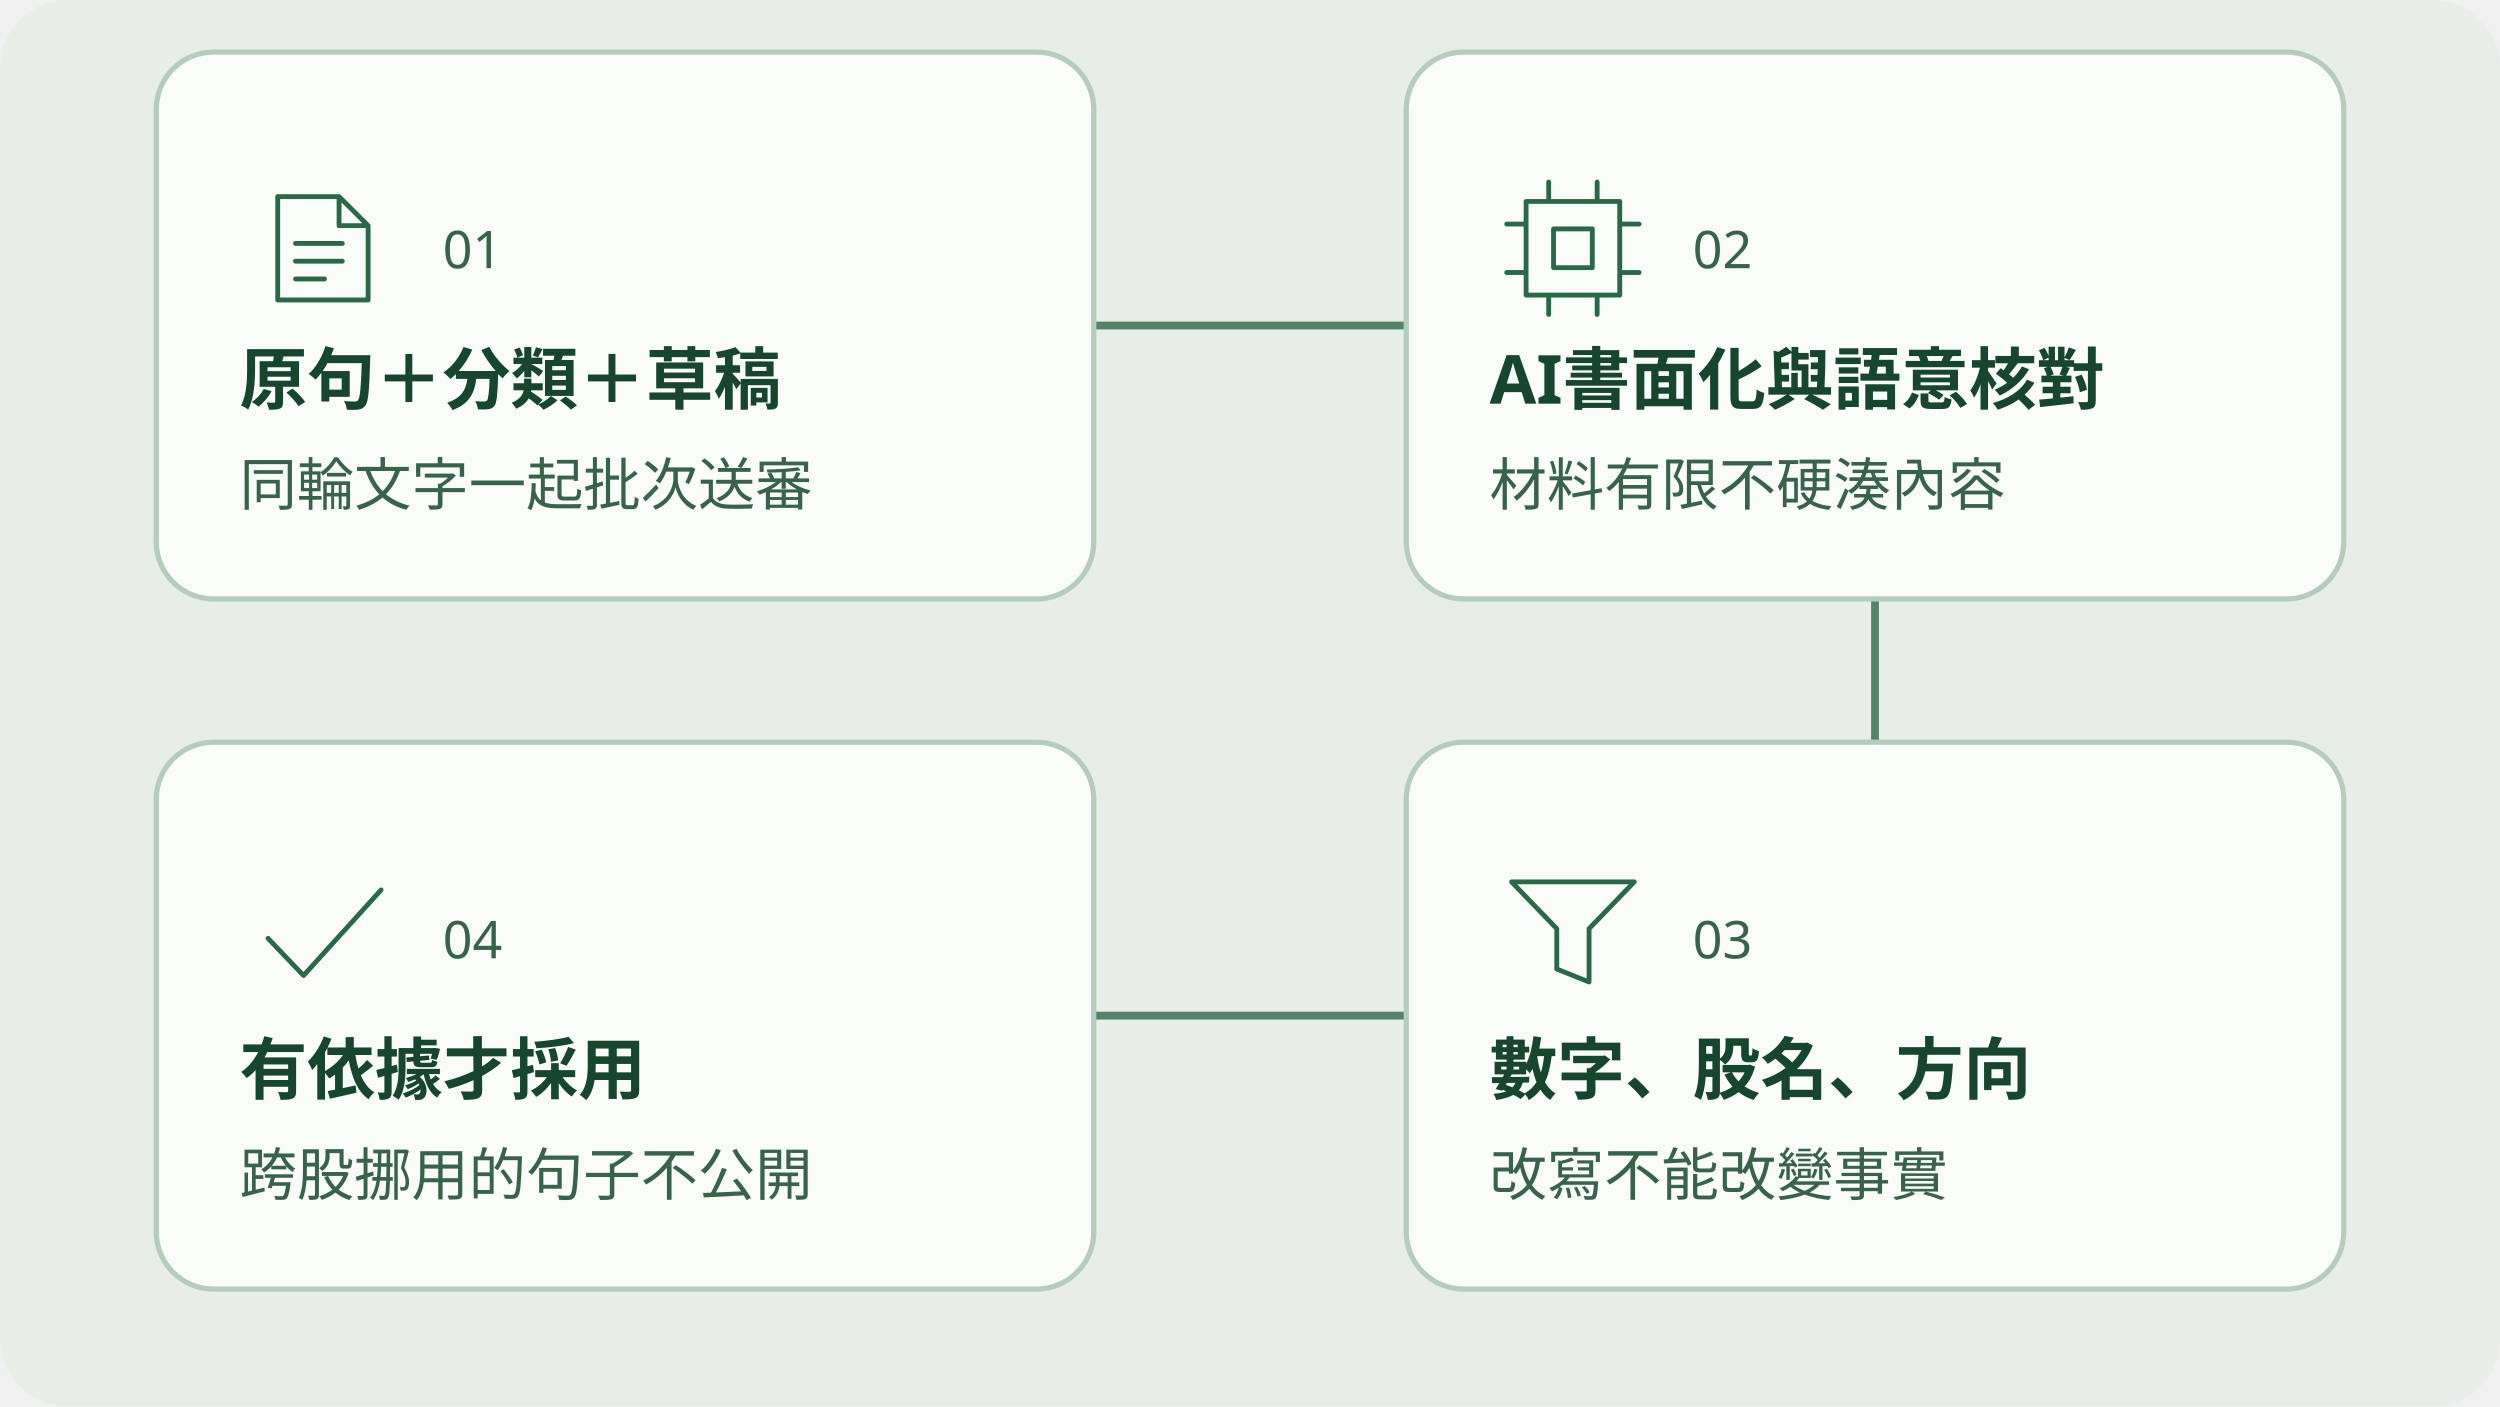
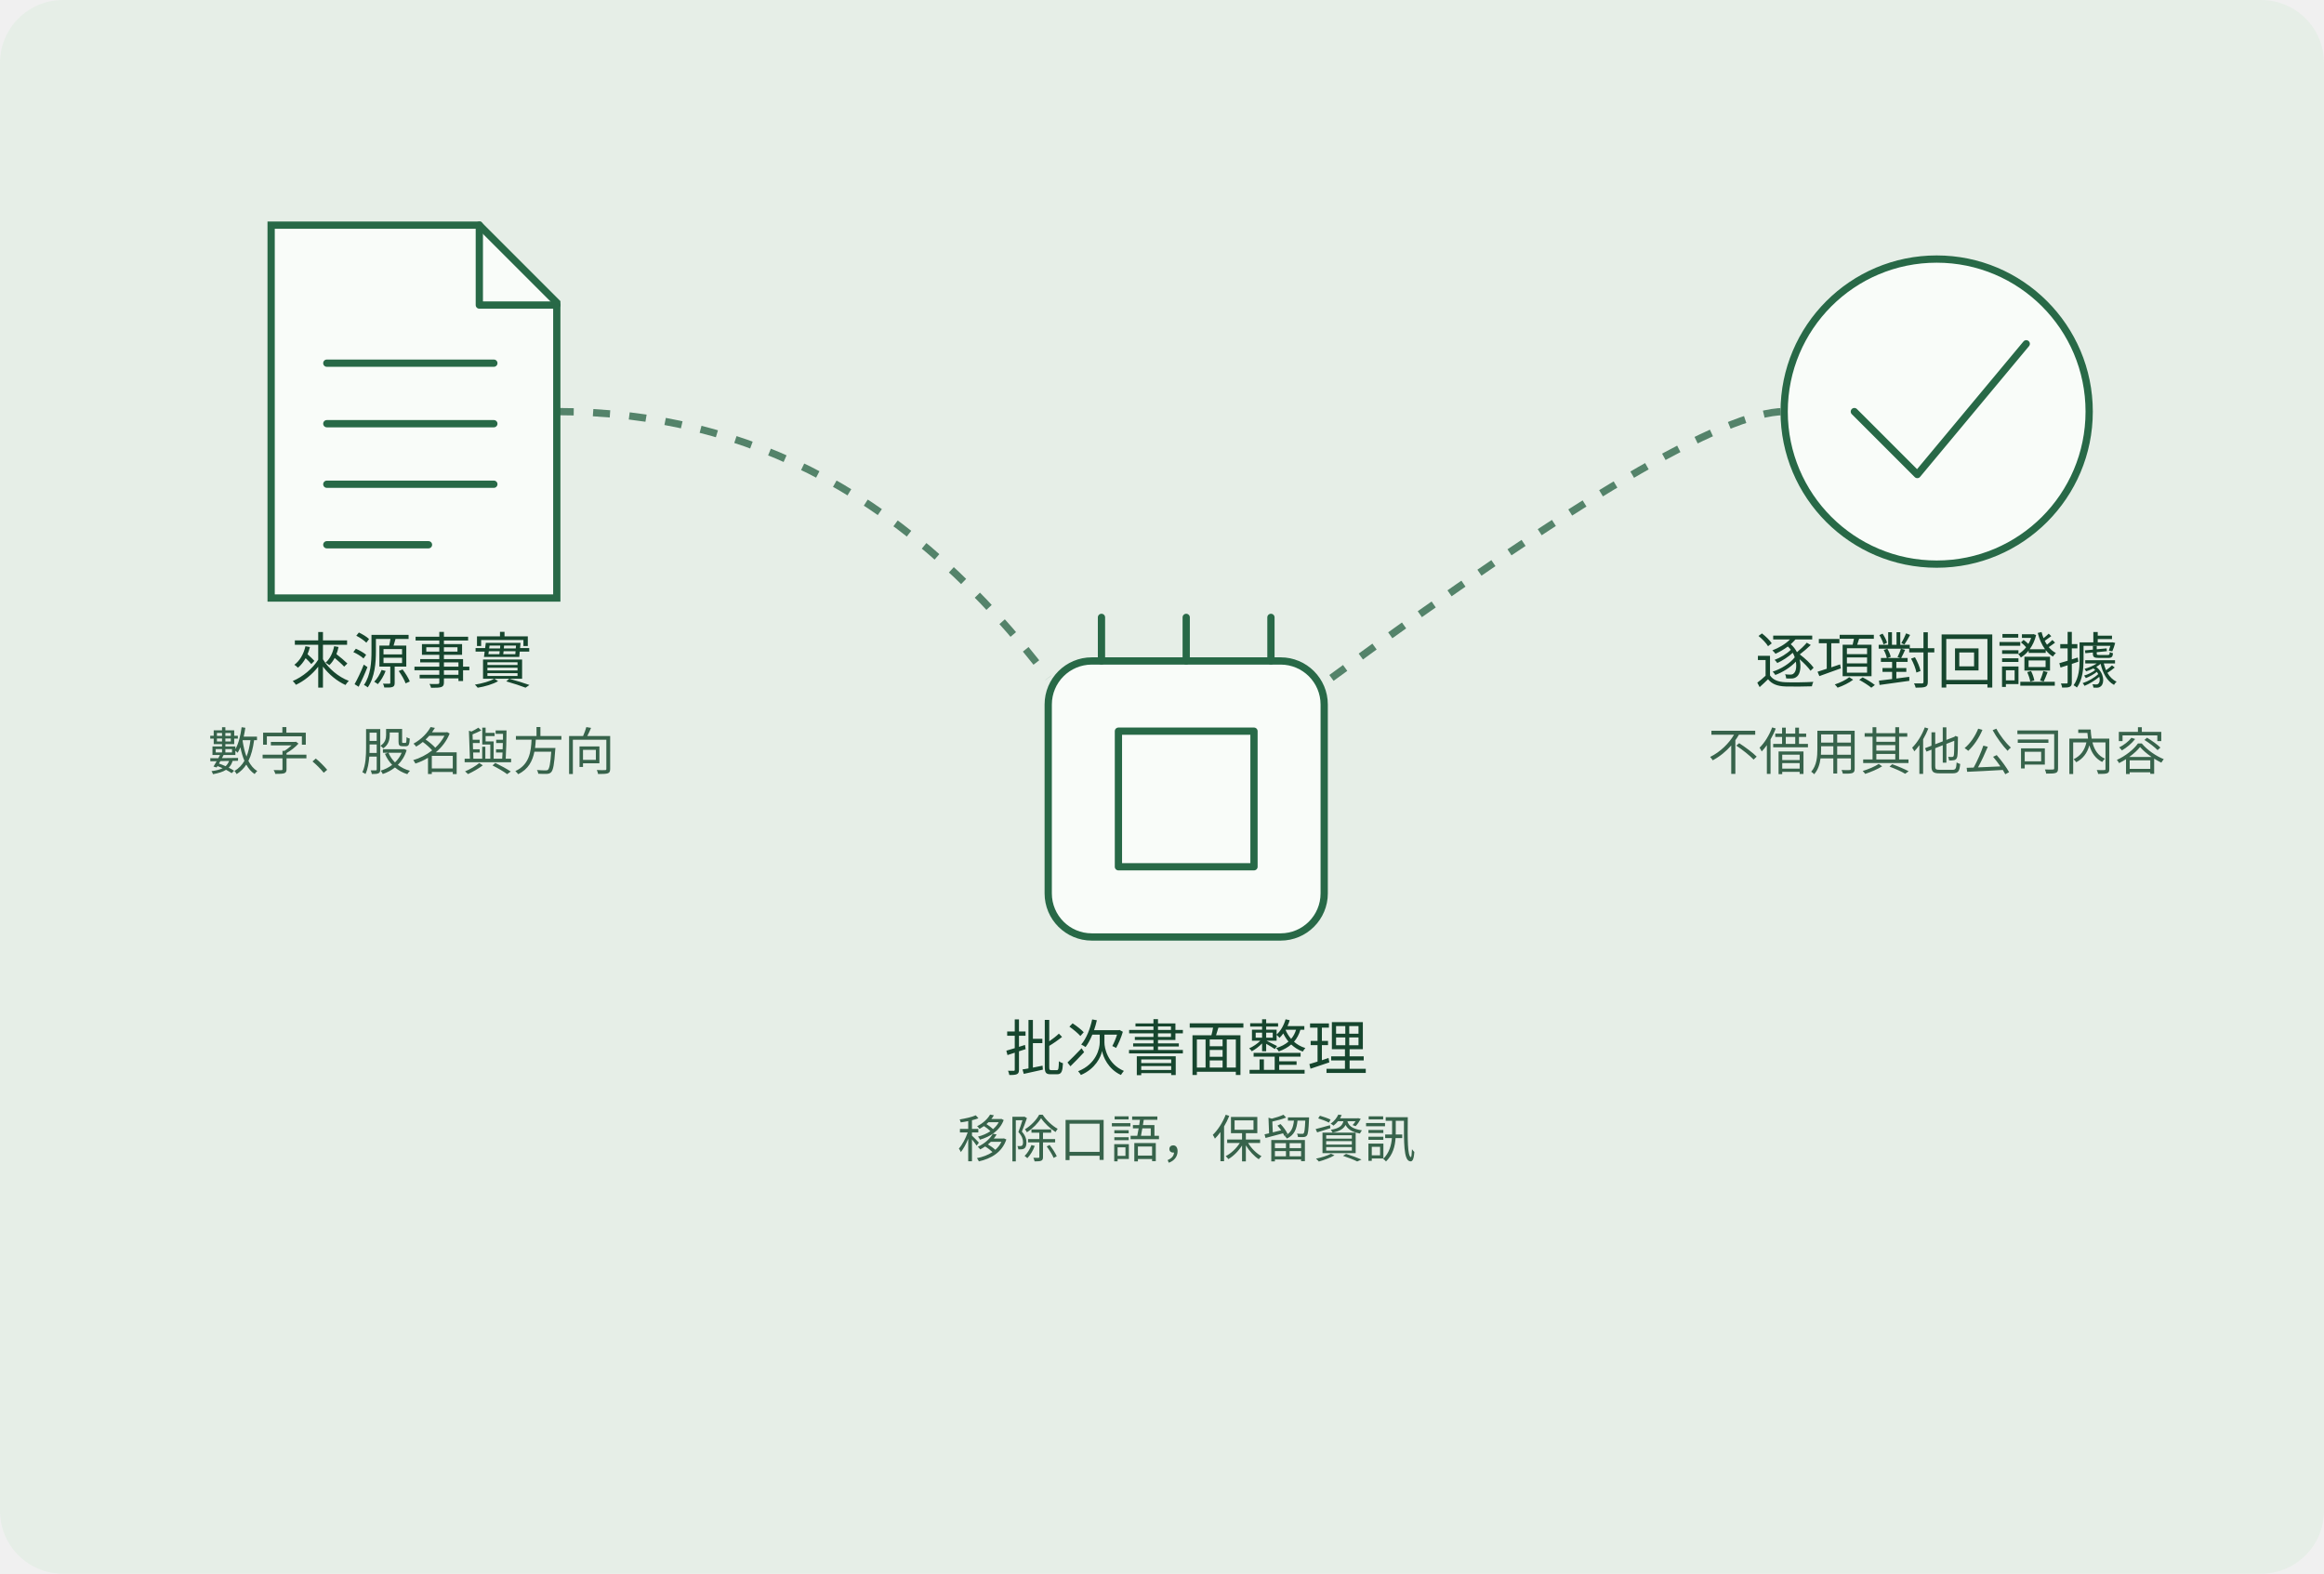
- <svg xmlns="http://www.w3.org/2000/svg" class="book-art" role="img" aria-label="把證據整理成可讀說明" viewBox="0 0 960 540">
-   <rect width="960" height="540" rx="26" fill="#e6eee7" />
-   <path d="M420 125H540" data-book-path="0" fill="none" stroke="#54836a" stroke-width="3" />
-   <path d="M720 230V285" data-book-path="1" fill="none" stroke="#54836a" stroke-width="3" />
-   <path d="M540 390H420" data-book-path="2" fill="none" stroke="#54836a" stroke-width="3" />
-   <g data-book-node="0" transform="translate(240,125)">
-     <rect class="bk-node-bg" x="-180" y="-105" width="360" height="210" rx="22" fill="#f9fcf9" stroke="#b4cdbc" stroke-width="2" />
-     <g transform="translate(-116,-34) scale(.62)" fill="none" stroke="#286947" stroke-width="3" stroke-linecap="round" stroke-linejoin="round">
-       <path d="M-28-25h38l18 18v46h-56zM10-25v18h18M-17 4h29M-17 15h29M-17 26h18" />
-     </g>
-     <text x="-70" y="-22" fill="#37634b" font-size="20" font-family="system-ui,sans-serif">01</text>
-     <text class="bk-label" x="-148" y="30" fill="#16462e" font-size="26" font-weight="600" font-family="system-ui,sans-serif">原句＋分類＋草稿</text>
-     <text x="-148" y="69" fill="#37634b" font-size="22" font-family="system-ui,sans-serif">同輪文字一起批次送審</text>
+ <svg xmlns="http://www.w3.org/2000/svg" class="book-art" data-illustration="bespoke" data-mobile-viewbox="0 0 480 1000" viewBox="0 0 960 650" role="img" aria-label="原句事實固定，書面說明由AI批次審閱">
+   <rect width="960" height="650" rx="26" fill="#e6eee7" />
+   <path data-book-path="0" d="M230 170Q350 170 433 280" data-mobile-d="M230 140H450V320Q450 350 320 350" fill="none" stroke="#54836a" stroke-width="3" stroke-dasharray="7 8" />
+   <path data-book-path="1" d="M550 280Q700 170 737 170" data-mobile-d="M230 440H25V640Q25 670 150 670" fill="none" stroke="#54836a" stroke-width="3" stroke-dasharray="7 8" />
+   <g data-book-node="0" transform="translate(170,170)" data-mobile-transform="translate(140,140)">
+     <path class="bk-node-bg" d="M-58-77H28L60-45V77H-58Z" fill="#f9fcf9" stroke="#286947" stroke-width="3" />
+     <path d="M28-77v33h32M-35-20h69M-35 5h69M-35 30h69M-35 55h42" fill="none" stroke="#286947" stroke-width="3" stroke-linecap="round" stroke-linejoin="round" />
+     <text x="0" y="112" text-anchor="middle" fill="#16462e" font-size="25" font-family="system-ui,sans-serif">來源事實</text>
+     <text x="0" y="148" text-anchor="middle" fill="#37634b" font-size="21" font-family="system-ui,sans-serif">數字、股名與方向</text>
  </g>
-   <g data-book-node="1" transform="translate(720,125)">
-     <rect class="bk-node-bg" x="-180" y="-105" width="360" height="210" rx="22" fill="#f9fcf9" stroke="#b4cdbc" stroke-width="2" />
-     <g transform="translate(-116,-34) scale(.62)" fill="none" stroke="#286947" stroke-width="3" stroke-linecap="round" stroke-linejoin="round">
-       <path d="M-29-22h58v58h-58zM-12-5h24v24h-24zM-15-22v-12M15-22v-12M-15 36v12M15 36v12M-29-8h-12M-29 22h-12M29-8h12M29 22h12" />
-     </g>
-     <text x="-70" y="-22" fill="#37634b" font-size="20" font-family="system-ui,sans-serif">02</text>
-     <text class="bk-label" x="-148" y="30" fill="#16462e" font-size="26" font-weight="600" font-family="system-ui,sans-serif">AI書面化與語意核對</text>
-     <text x="-148" y="69" fill="#37634b" font-size="22" font-family="system-ui,sans-serif">材料有限不硬湊內容</text>
+   <g data-book-node="1" transform="translate(490,330)" data-mobile-transform="translate(320,440)">
+     <rect class="bk-node-bg" x="-57" y="-57" width="114" height="114" rx="18" fill="#f9fcf9" stroke="#286947" stroke-width="3" />
+     <path d="M-35-57v-18M-3557v18M-57-35h-18M57-35h18" fill="none" stroke="#286947" stroke-width="3" stroke-linecap="round" stroke-linejoin="round" />
+     <path d="M0-57v-18M057v18M-570h-18M570h18" fill="none" stroke="#286947" stroke-width="3" stroke-linecap="round" stroke-linejoin="round" />
+     <path d="M35-57v-18M3557v18M-5735h-18M5735h18" fill="none" stroke="#286947" stroke-width="3" stroke-linecap="round" stroke-linejoin="round" />
+     <path d="M-28-28h56v56h-56Z" fill="none" stroke="#286947" stroke-width="3" stroke-linecap="round" stroke-linejoin="round" />
+     <text x="0" y="112" text-anchor="middle" fill="#16462e" font-size="25" font-family="system-ui,sans-serif">批次書面整理</text>
+     <text x="0" y="148" text-anchor="middle" fill="#37634b" font-size="21" font-family="system-ui,sans-serif">移除口語，保留資訊</text>
  </g>
-   <g data-book-node="2" transform="translate(720,390)">
-     <rect class="bk-node-bg" x="-180" y="-105" width="360" height="210" rx="22" fill="#f9fcf9" stroke="#b4cdbc" stroke-width="2" />
-     <g transform="translate(-116,-34) scale(.62)" fill="none" stroke="#286947" stroke-width="3" stroke-linecap="round" stroke-linejoin="round">
-       <path d="M-38-28h76L10 1v33l-20-8V1z" />
-     </g>
-     <text x="-70" y="-22" fill="#37634b" font-size="20" font-family="system-ui,sans-serif">03</text>
-     <text class="bk-label" x="-148" y="30" fill="#16462e" font-size="26" font-weight="600" font-family="system-ui,sans-serif">數字、股名、方向</text>
-     <text x="-148" y="69" fill="#37634b" font-size="22" font-family="system-ui,sans-serif">改寫不能改變事實</text>
+   <g data-book-node="2" transform="translate(800,170)" data-mobile-transform="translate(150,760)">
+     <circle class="bk-node-bg" r="63" fill="#f9fcf9" stroke="#286947" stroke-width="3" />
+     <path d="M-34 0L-8 26L37-28" fill="none" stroke="#286947" stroke-width="3" stroke-linecap="round" stroke-linejoin="round" />
+     <text x="0" y="112" text-anchor="middle" fill="#16462e" font-size="25" font-family="system-ui,sans-serif">逐項對回證據</text>
+     <text x="0" y="148" text-anchor="middle" fill="#37634b" font-size="21" font-family="system-ui,sans-serif">不借用其他公司內容</text>
  </g>
-   <g data-book-node="3" transform="translate(240,390)">
-     <rect class="bk-node-bg" x="-180" y="-105" width="360" height="210" rx="22" fill="#f9fcf9" stroke="#b4cdbc" stroke-width="2" />
-     <g transform="translate(-116,-34) scale(.62)" fill="none" stroke="#286947" stroke-width="3" stroke-linecap="round" stroke-linejoin="round">
-       <path d="M-34 7l22 23L36-23" />
-     </g>
-     <text x="-70" y="-22" fill="#37634b" font-size="20" font-family="system-ui,sans-serif">04</text>
-     <text class="bk-label" x="-148" y="30" fill="#16462e" font-size="26" font-weight="600" font-family="system-ui,sans-serif">有依據才採用</text>
-     <text x="-148" y="69" fill="#37634b" font-size="22" font-family="system-ui,sans-serif">跨股挪用的句子不公開</text>
-   </g>
-   <circle class="book-packet" r="9" fill="#bd5934" stroke="#fff" stroke-width="3" opacity="0" />
+   <circle class="book-packet" r="9" fill="#bd5934" stroke="white" stroke-width="3" opacity="0" />
</svg>
